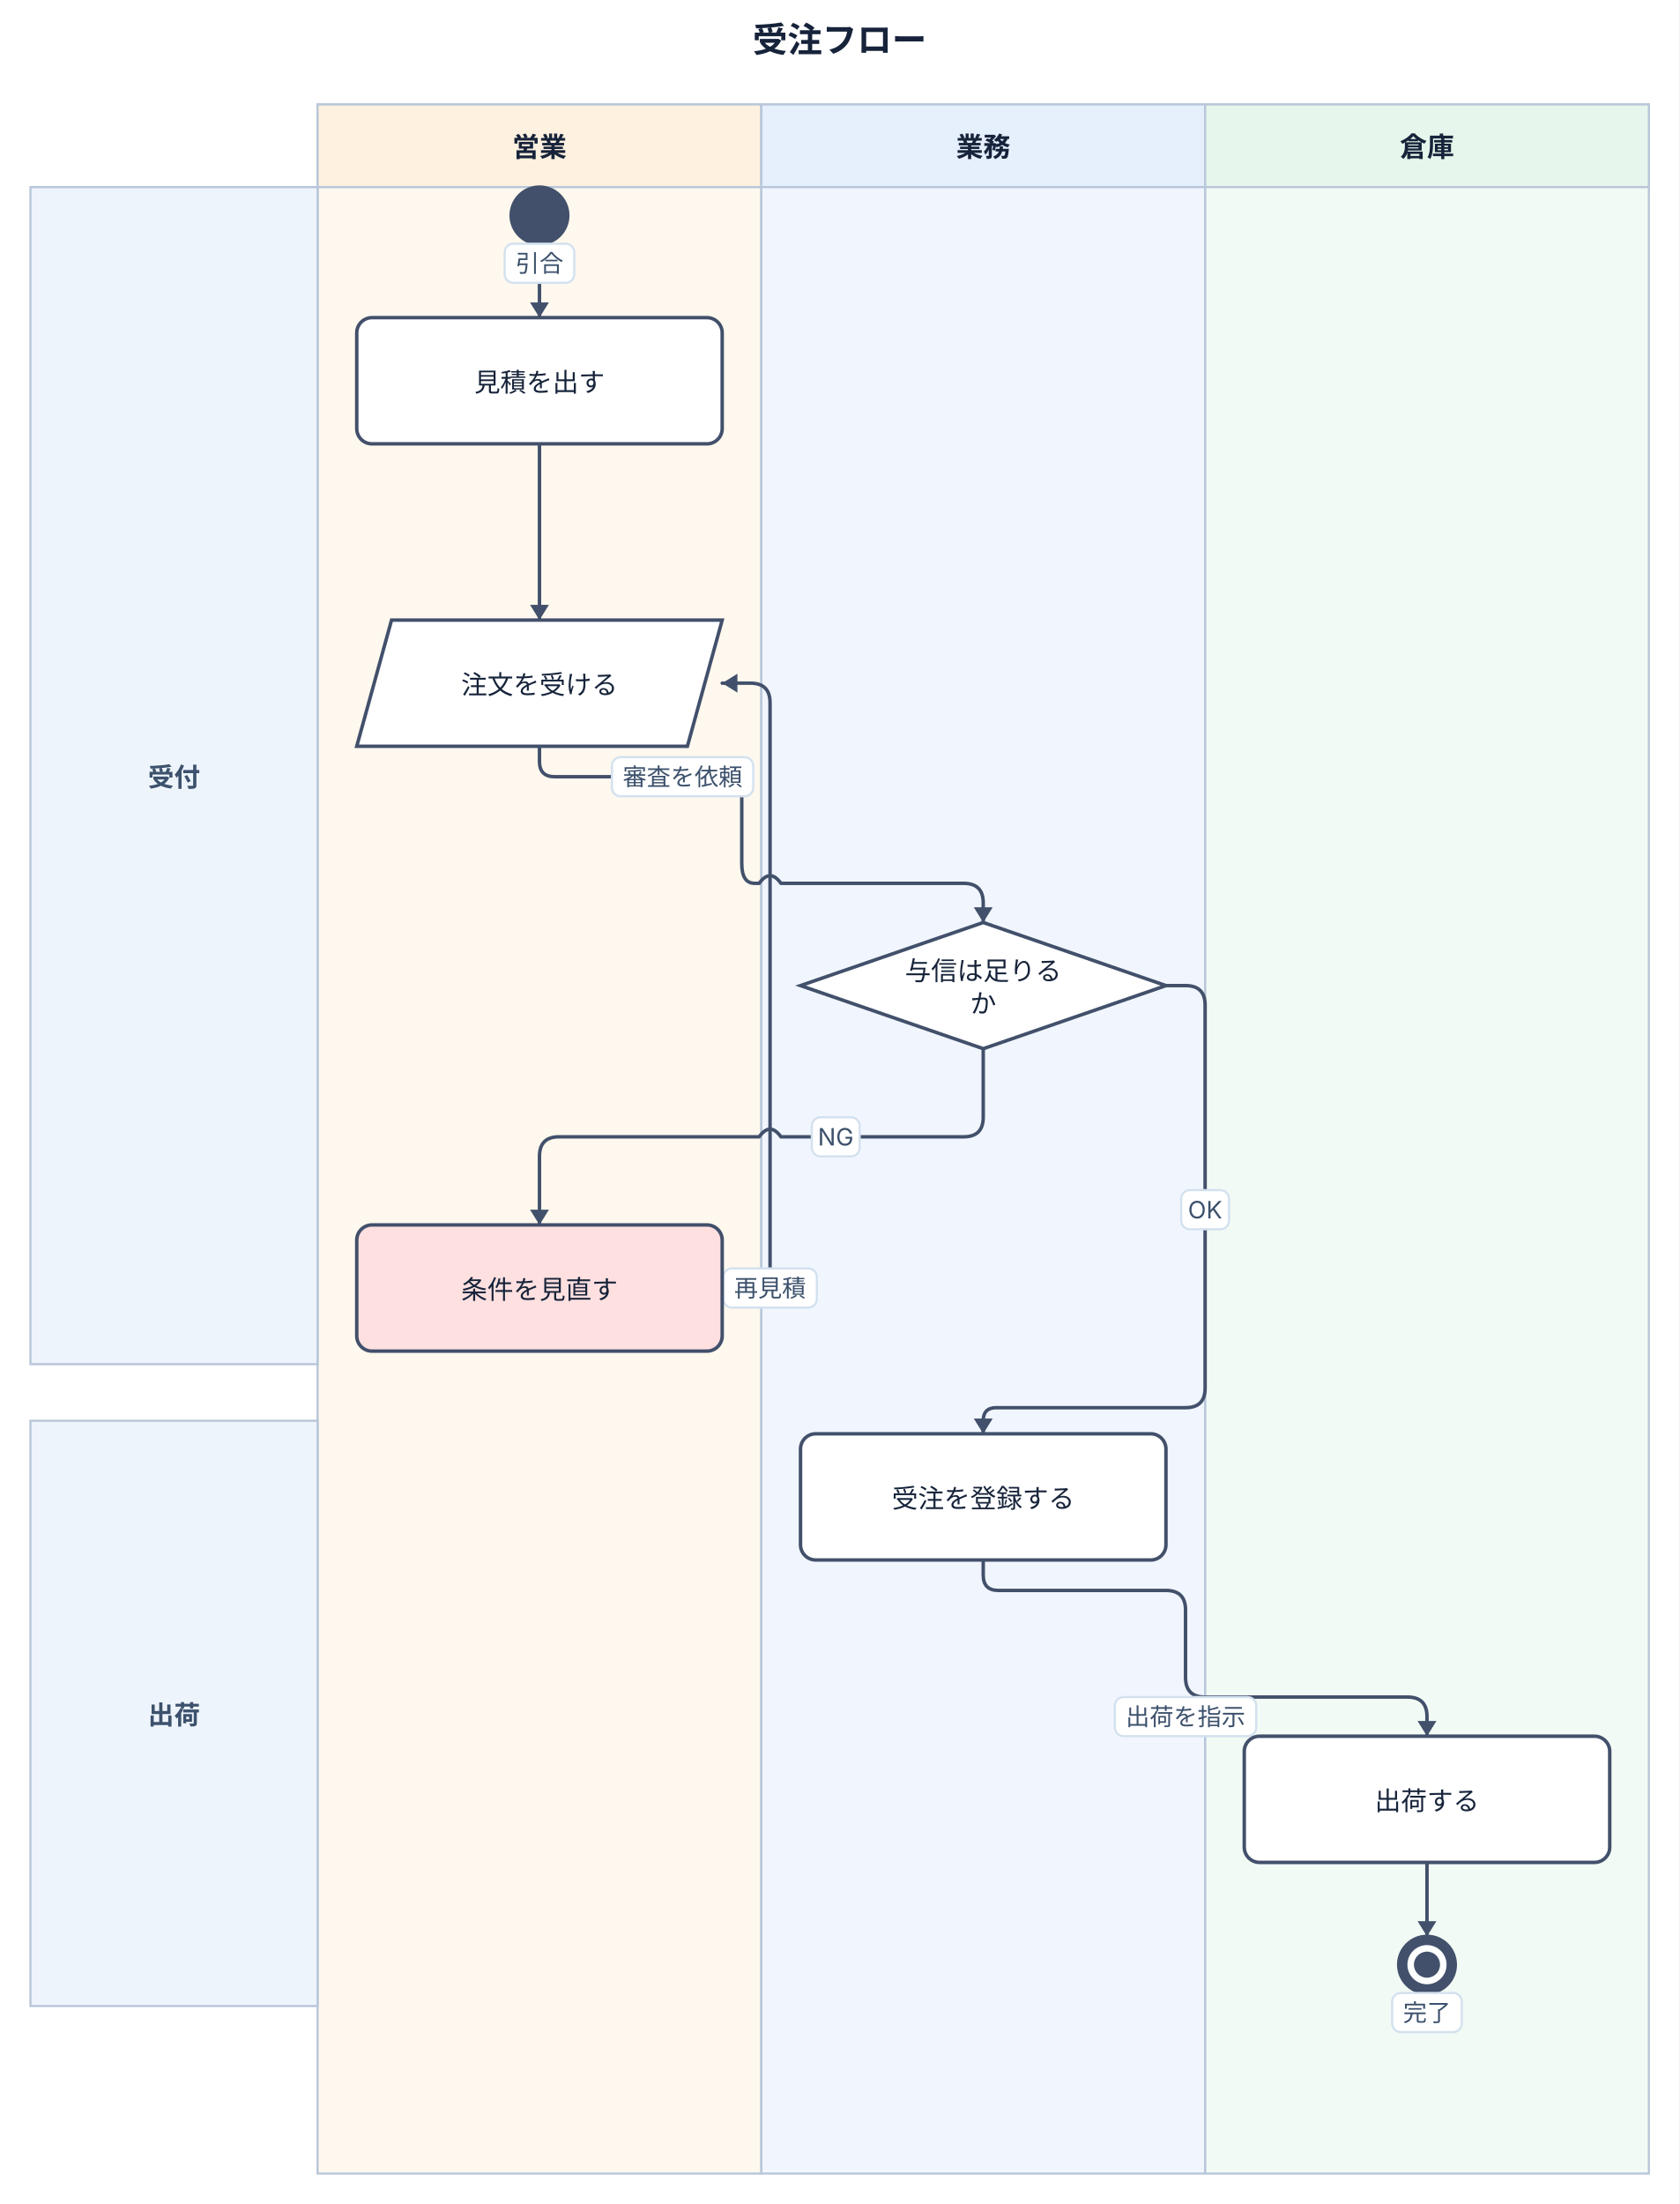
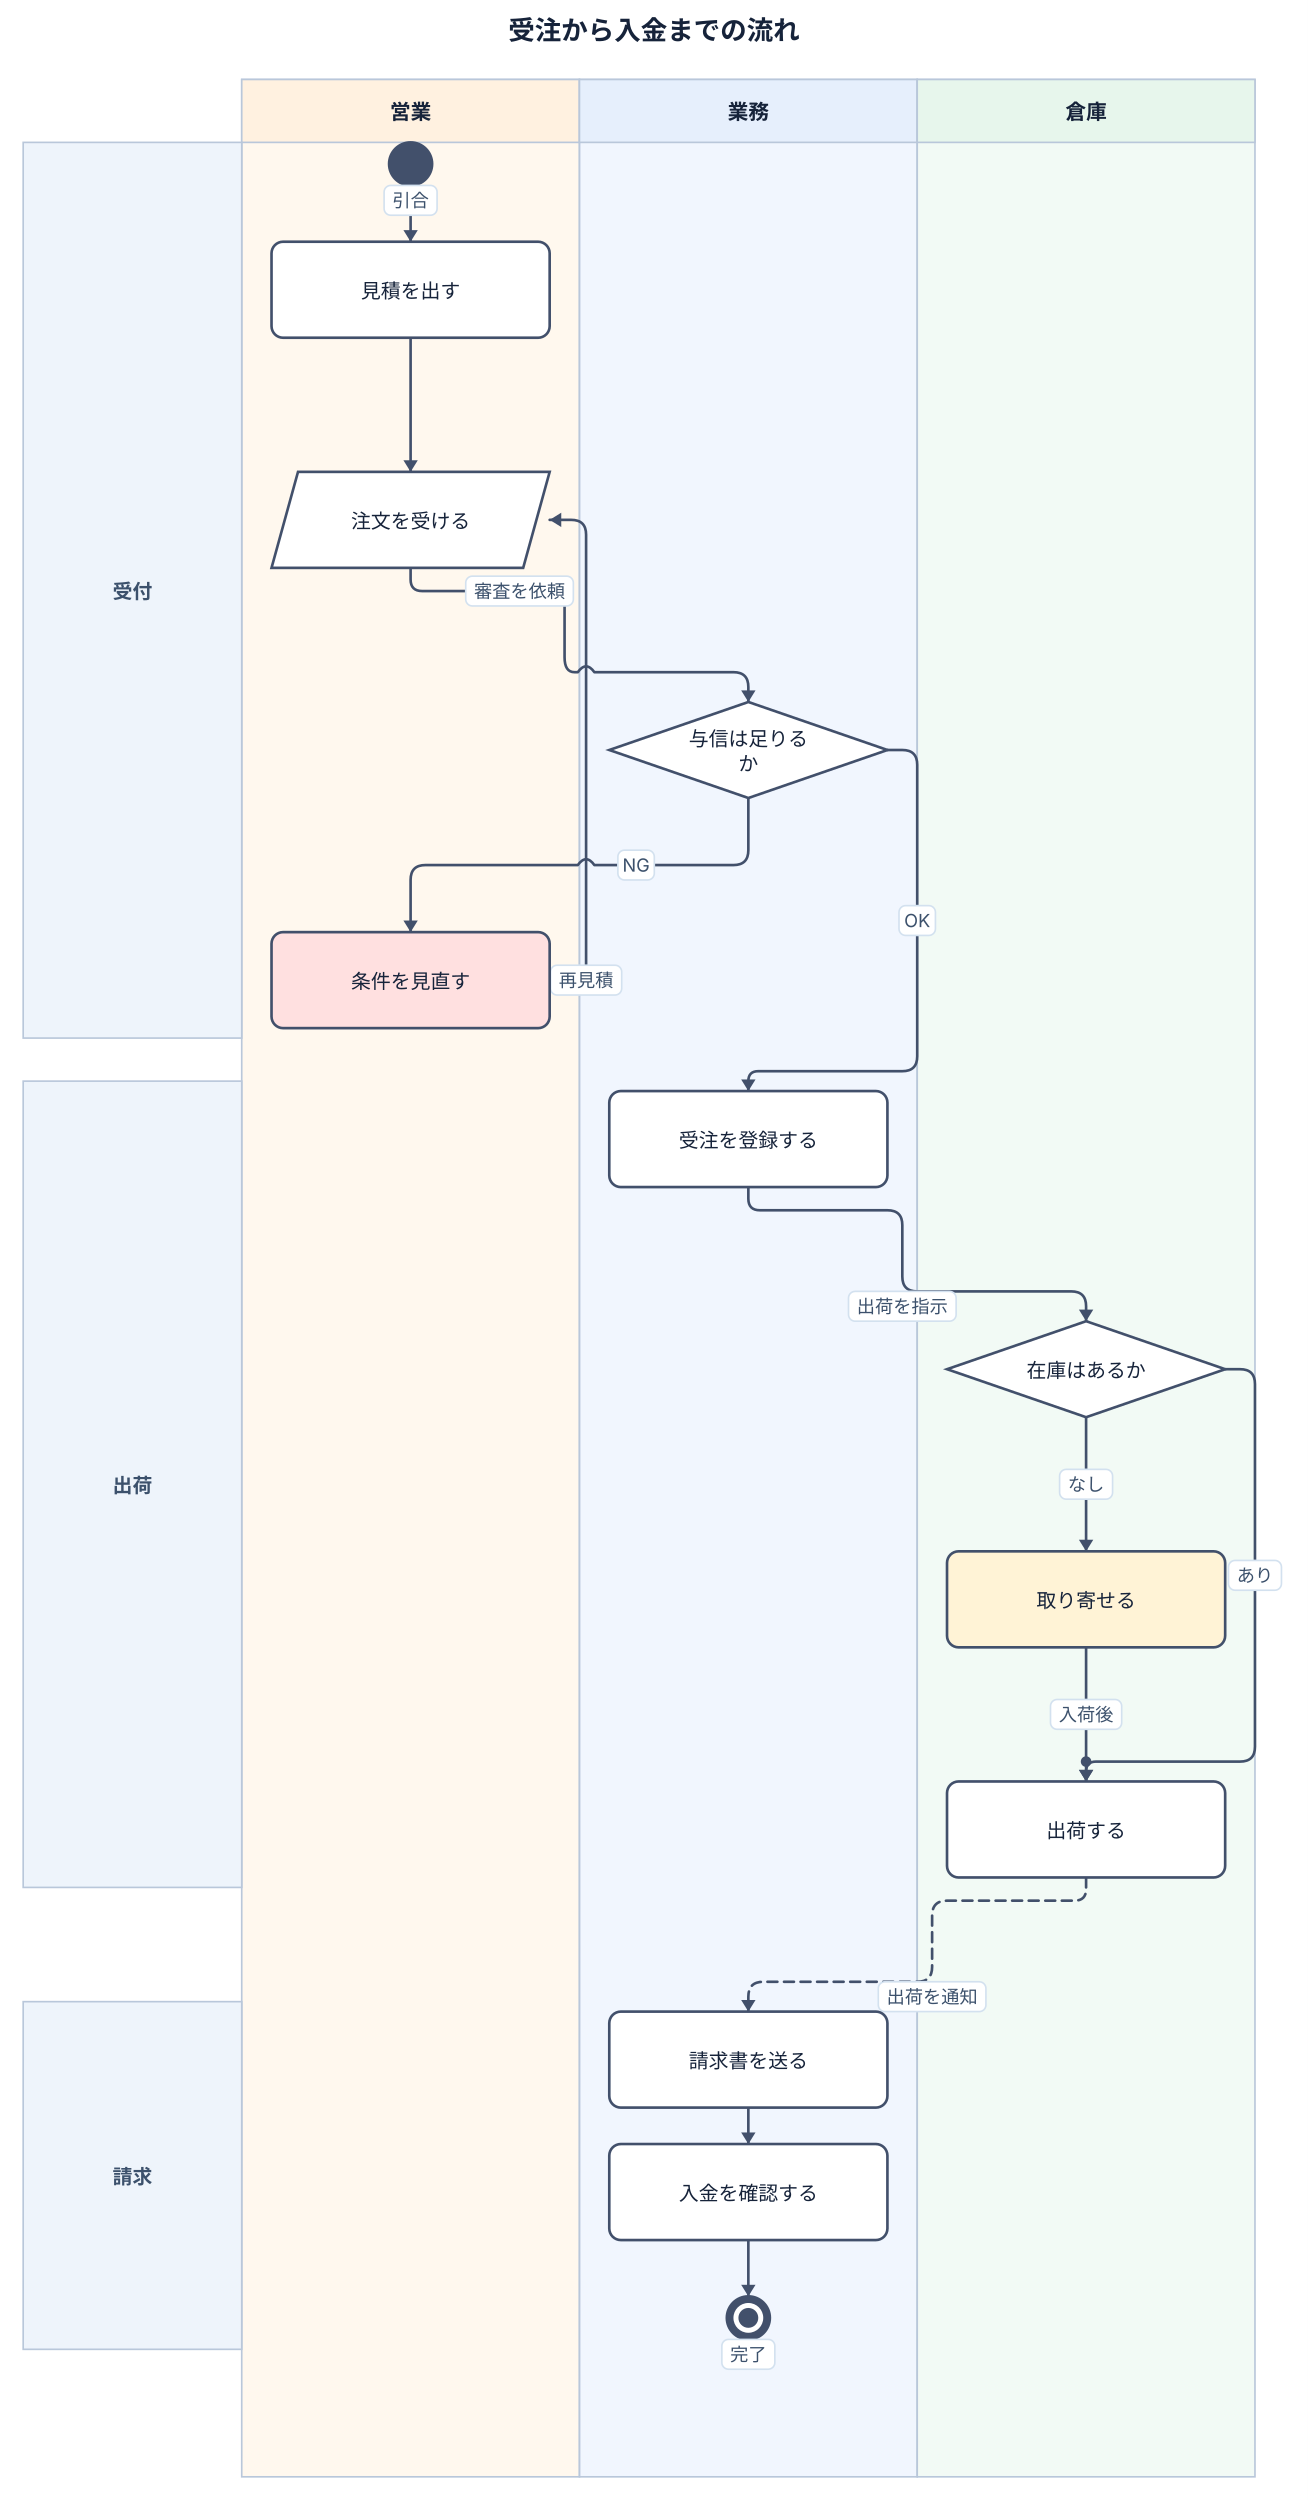
- <svg xmlns="http://www.w3.org/2000/svg" width="772" height="1013" viewBox="0 0 772 1013" font-family="Inter, 'Yu Gothic UI', 'Meiryo UI', sans-serif">
-   <rect x="0" y="0" width="772" height="1013" fill="#FFFFFF" />
-   <text x="386" y="24" text-anchor="middle" font-size="16" font-weight="700" fill="#16233A">受注フロー</text>
+ <svg xmlns="http://www.w3.org/2000/svg" width="790" height="1510" viewBox="0 0 790 1510" font-family="Inter, 'Yu Gothic UI', 'Meiryo UI', sans-serif">
+   <rect x="0" y="0" width="790" height="1510" fill="#FFFFFF" />
+   <text x="395" y="24" text-anchor="middle" font-size="16" font-weight="700" fill="#16233A">受注から入金までの流れ</text>
  <g transform="translate(14, 48)">
    <g data-pick="lane" data-idx="0">
-       <rect class="sl-shape" x="132" y="0" width="204" height="951" fill="#FFF1E0" fill-opacity="0.55" stroke="#B9C7DA" />
+       <rect class="sl-shape" x="132" y="0" width="204" height="1448" fill="#FFF1E0" fill-opacity="0.55" stroke="#B9C7DA" />
      <rect x="132" y="0" width="204" height="38" fill="#FFF1E0" stroke="#B9C7DA" />
      <text x="234" y="24" text-anchor="middle" font-size="12.5" font-weight="700" fill="#16233A">営業</text>
    </g>
    <g data-pick="lane" data-idx="1">
-       <rect class="sl-shape" x="336" y="0" width="204" height="951" fill="#E6EFFC" fill-opacity="0.55" stroke="#B9C7DA" />
+       <rect class="sl-shape" x="336" y="0" width="204" height="1448" fill="#E6EFFC" fill-opacity="0.55" stroke="#B9C7DA" />
      <rect x="336" y="0" width="204" height="38" fill="#E6EFFC" stroke="#B9C7DA" />
      <text x="438" y="24" text-anchor="middle" font-size="12.5" font-weight="700" fill="#16233A">業務</text>
    </g>
    <g data-pick="lane" data-idx="2">
-       <rect class="sl-shape" x="540" y="0" width="204" height="951" fill="#E7F6EC" fill-opacity="0.55" stroke="#B9C7DA" />
+       <rect class="sl-shape" x="540" y="0" width="204" height="1448" fill="#E7F6EC" fill-opacity="0.55" stroke="#B9C7DA" />
      <rect x="540" y="0" width="204" height="38" fill="#E7F6EC" stroke="#B9C7DA" />
      <text x="642" y="24" text-anchor="middle" font-size="12.5" font-weight="700" fill="#16233A">倉庫</text>
    </g>
    <g data-pick="phase" data-idx="0">
      <rect class="sl-shape" x="0" y="38" width="132" height="541" fill="#EEF4FB" stroke="#B9C7DA" />
      <text x="66" y="313.5" text-anchor="middle" font-size="12" font-weight="700" fill="#3C516C">受付</text>
    </g>
    <g data-pick="phase" data-idx="1">
-       <rect class="sl-shape" x="0" y="605" width="132" height="269" fill="#EEF4FB" stroke="#B9C7DA" />
-       <text x="66" y="744.5" text-anchor="middle" font-size="12" font-weight="700" fill="#3C516C">出荷</text>
+       <rect class="sl-shape" x="0" y="605" width="132" height="487" fill="#EEF4FB" stroke="#B9C7DA" />
+       <text x="66" y="853.5" text-anchor="middle" font-size="12" font-weight="700" fill="#3C516C">出荷</text>
+     </g>
+     <g data-pick="phase" data-idx="2">
+       <rect class="sl-shape" x="0" y="1161" width="132" height="210" fill="#EEF4FB" stroke="#B9C7DA" />
+       <text x="66" y="1271" text-anchor="middle" font-size="12" font-weight="700" fill="#3C516C">請求</text>
    </g>
    <g>
      <path class="sl-hit" d="M 234 64 V 81 H 234 V 98" fill="none" stroke="transparent" stroke-width="14" data-pick="link" data-idx="0" />
      <path d="M 234 64 L 234 81 Q 234 81 234 81 L 234 81 Q 234 81 234 81 L 234 98" fill="none" stroke="#42506B" stroke-width="1.6" stroke-linecap="round" stroke-linejoin="round" data-pick="link" data-idx="0" />
      <polygon class="sl-arrow" points="234,98 229.66,91 238.34,91" fill="#42506B" />
    </g>
    <g>
      <path class="sl-hit" d="M 234 156 V 196.5 H 234 V 237" fill="none" stroke="transparent" stroke-width="14" data-pick="link" data-idx="1" />
      <path d="M 234 156 L 234 196.5 Q 234 196.5 234 196.5 L 234 196.5 Q 234 196.5 234 196.5 L 234 237" fill="none" stroke="#42506B" stroke-width="1.6" stroke-linecap="round" stroke-linejoin="round" data-pick="link" data-idx="1" />
      <polygon class="sl-arrow" points="234,237 229.66,230 238.34,230" fill="#42506B" />
    </g>
    <g>
      <path class="sl-hit" d="M 234 295 V 309 H 327 V 358 H 438 V 376" fill="none" stroke="transparent" stroke-width="14" data-pick="link" data-idx="2" />
      <path d="M 234 295 L 234 302 Q 234 309 241 309 L 318 309 Q 327 309 327 318 L 327 349 Q 327 358 333 358 L 335 358 Q 340 351 345 358 L 429 358 Q 438 358 438 367 L 438 376" fill="none" stroke="#42506B" stroke-width="1.6" stroke-linecap="round" stroke-linejoin="round" data-pick="link" data-idx="2" />
      <polygon class="sl-arrow" points="438,376 433.66,369 442.34,369" fill="#42506B" />
      <rect x="267.3" y="300" width="65" height="18" rx="4" fill="#FFFFFF" stroke="#D3E1EF" data-pick="link" data-idx="2" />
      <text x="299.8" y="313" text-anchor="middle" font-size="11" fill="#3C516C" data-pick="link" data-idx="2">審査を依頼</text>
    </g>
    <g>
      <path class="sl-hit" d="M 522 405 H 540 V 599 H 438 V 611" fill="none" stroke="transparent" stroke-width="14" data-pick="link" data-idx="3" />
      <path d="M 522 405 L 531 405 Q 540 405 540 414 L 540 590 Q 540 599 531 599 L 444 599 Q 438 599 438 605 L 438 611" fill="none" stroke="#42506B" stroke-width="1.6" stroke-linecap="round" stroke-linejoin="round" data-pick="link" data-idx="3" />
      <polygon class="sl-arrow" points="438,611 433.66,604 442.34,604" fill="#42506B" />
      <rect x="529" y="499" width="22" height="18" rx="4" fill="#FFFFFF" stroke="#D3E1EF" data-pick="link" data-idx="3" />
      <text x="540" y="512" text-anchor="middle" font-size="11" fill="#3C516C" data-pick="link" data-idx="3">OK</text>
    </g>
    <g>
      <path class="sl-hit" d="M 438 434 V 474.5 H 234 V 515" fill="none" stroke="transparent" stroke-width="14" data-pick="link" data-idx="4" />
      <path d="M 438 434 L 438 465.5 Q 438 474.5 429 474.5 L 345 474.5 Q 340 467.5 335 474.5 L 243 474.5 Q 234 474.5 234 483.5 L 234 515" fill="none" stroke="#42506B" stroke-width="1.6" stroke-linecap="round" stroke-linejoin="round" data-pick="link" data-idx="4" />
      <polygon class="sl-arrow" points="234,515 229.66,508 238.34,508" fill="#42506B" />
      <rect x="359.2" y="465.5" width="22" height="18" rx="4" fill="#FFFFFF" stroke="#D3E1EF" data-pick="link" data-idx="4" />
      <text x="370.2" y="478.5" text-anchor="middle" font-size="11" fill="#3C516C" data-pick="link" data-idx="4">NG</text>
    </g>
    <g>
      <path class="sl-hit" d="M 318 544 H 340 V 266 H 318" fill="none" stroke="transparent" stroke-width="14" data-pick="link" data-idx="5" />
      <path d="M 318 544 L 331 544 Q 340 544 340 535 L 340 275 Q 340 266 331 266 L 318 266" fill="none" stroke="#42506B" stroke-width="1.6" stroke-linecap="round" stroke-linejoin="round" data-pick="link" data-idx="5" />
      <polygon class="sl-arrow" points="318,266 325,261.66 325,270.34" fill="#42506B" />
      <rect x="318.5" y="535" width="43" height="18" rx="4" fill="#FFFFFF" stroke="#D3E1EF" data-pick="link" data-idx="5" />
      <text x="340" y="548" text-anchor="middle" font-size="11" fill="#3C516C" data-pick="link" data-idx="5">再見積</text>
    </g>
    <g>
      <path class="sl-hit" d="M 438 669 V 683 H 531 V 732 H 642 V 750" fill="none" stroke="transparent" stroke-width="14" data-pick="link" data-idx="6" />
      <path d="M 438 669 L 438 676 Q 438 683 445 683 L 522 683 Q 531 683 531 692 L 531 723 Q 531 732 540 732 L 633 732 Q 642 732 642 741 L 642 750" fill="none" stroke="#42506B" stroke-width="1.6" stroke-linecap="round" stroke-linejoin="round" data-pick="link" data-idx="6" />
      <polygon class="sl-arrow" points="642,750 637.66,743 646.34,743" fill="#42506B" />
      <rect x="498.5" y="732" width="65" height="18" rx="4" fill="#FFFFFF" stroke="#D3E1EF" data-pick="link" data-idx="6" />
      <text x="531" y="745" text-anchor="middle" font-size="11" fill="#3C516C" data-pick="link" data-idx="6">出荷を指示</text>
    </g>
    <g>
-       <path class="sl-hit" d="M 642 808 V 825 H 642 V 842" fill="none" stroke="transparent" stroke-width="14" data-pick="link" data-idx="7" />
-       <path d="M 642 808 L 642 825 Q 642 825 642 825 L 642 825 Q 642 825 642 825 L 642 842" fill="none" stroke="#42506B" stroke-width="1.6" stroke-linecap="round" stroke-linejoin="round" data-pick="link" data-idx="7" />
-       <polygon class="sl-arrow" points="642,842 637.66,835 646.34,835" fill="#42506B" />
+       <path class="sl-hit" d="M 726 779 H 744 V 1016 H 642 V 1028" fill="none" stroke="transparent" stroke-width="14" data-pick="link" data-idx="7" />
+       <path d="M 726 779 L 735 779 Q 744 779 744 788 L 744 1007 Q 744 1016 735 1016 L 648 1016 Q 642 1016 642 1022 L 642 1028" fill="none" stroke="#42506B" stroke-width="1.6" stroke-linecap="round" stroke-linejoin="round" data-pick="link" data-idx="7" />
+       <polygon class="sl-arrow" points="642,1028 637.66,1021 646.34,1021" fill="#42506B" />
+       <rect x="728" y="894.5" width="32" height="18" rx="4" fill="#FFFFFF" stroke="#D3E1EF" data-pick="link" data-idx="7" />
+       <text x="744" y="907.5" text-anchor="middle" font-size="11" fill="#3C516C" data-pick="link" data-idx="7">あり</text>
    </g>
+     <g>
+       <path class="sl-hit" d="M 642 808 V 848.5 H 642 V 889" fill="none" stroke="transparent" stroke-width="14" data-pick="link" data-idx="8" />
+       <path d="M 642 808 L 642 848.5 Q 642 848.5 642 848.5 L 642 848.5 Q 642 848.5 642 848.5 L 642 889" fill="none" stroke="#42506B" stroke-width="1.6" stroke-linecap="round" stroke-linejoin="round" data-pick="link" data-idx="8" />
+       <polygon class="sl-arrow" points="642,889 637.66,882 646.34,882" fill="#42506B" />
+       <rect x="626" y="839.5" width="32" height="18" rx="4" fill="#FFFFFF" stroke="#D3E1EF" data-pick="link" data-idx="8" />
+       <text x="642" y="852.5" text-anchor="middle" font-size="11" fill="#3C516C" data-pick="link" data-idx="8">なし</text>
+     </g>
+     <g>
+       <path class="sl-hit" d="M 642 947 V 987.5 H 642 V 1028" fill="none" stroke="transparent" stroke-width="14" data-pick="link" data-idx="9" />
+       <path d="M 642 947 L 642 987.5 Q 642 987.5 642 987.5 L 642 987.5 Q 642 987.5 642 987.5 L 642 1028" fill="none" stroke="#42506B" stroke-width="1.6" stroke-linecap="round" stroke-linejoin="round" data-pick="link" data-idx="9" />
+       <polygon class="sl-arrow" points="642,1028 637.66,1021 646.34,1021" fill="#42506B" />
+       <rect x="620.5" y="978.5" width="43" height="18" rx="4" fill="#FFFFFF" stroke="#D3E1EF" data-pick="link" data-idx="9" />
+       <text x="642" y="991.5" text-anchor="middle" font-size="11" fill="#3C516C" data-pick="link" data-idx="9">入荷後</text>
+     </g>
+     <g>
+       <path class="sl-hit" d="M 642 1086 V 1100 H 549 V 1149 H 438 V 1167" fill="none" stroke="transparent" stroke-width="14" data-pick="link" data-idx="10" />
+       <path d="M 642 1086 L 642 1093 Q 642 1100 635 1100 L 558 1100 Q 549 1100 549 1109 L 549 1140 Q 549 1149 540 1149 L 447 1149 Q 438 1149 438 1158 L 438 1167" fill="none" stroke="#42506B" stroke-width="1.6" stroke-dasharray="6 4" stroke-linecap="round" stroke-linejoin="round" data-pick="link" data-idx="10" />
+       <polygon class="sl-arrow" points="438,1167 433.66,1160 442.34,1160" fill="#42506B" />
+       <rect x="516.5" y="1149" width="65" height="18" rx="4" fill="#FFFFFF" stroke="#D3E1EF" data-pick="link" data-idx="10" />
+       <text x="549" y="1162" text-anchor="middle" font-size="11" fill="#3C516C" data-pick="link" data-idx="10">出荷を通知</text>
+     </g>
+     <g>
+       <path class="sl-hit" d="M 438 1225 V 1236 H 438 V 1247" fill="none" stroke="transparent" stroke-width="14" data-pick="link" data-idx="11" />
+       <path d="M 438 1225 L 438 1236 Q 438 1236 438 1236 L 438 1236 Q 438 1236 438 1236 L 438 1247" fill="none" stroke="#42506B" stroke-width="1.6" stroke-linecap="round" stroke-linejoin="round" data-pick="link" data-idx="11" />
+       <polygon class="sl-arrow" points="438,1247 433.66,1240 442.34,1240" fill="#42506B" />
+     </g>
+     <g>
+       <path class="sl-hit" d="M 438 1305 V 1322 H 438 V 1339" fill="none" stroke="transparent" stroke-width="14" data-pick="link" data-idx="12" />
+       <path d="M 438 1305 L 438 1322 Q 438 1322 438 1322 L 438 1322 Q 438 1322 438 1322 L 438 1339" fill="none" stroke="#42506B" stroke-width="1.6" stroke-linecap="round" stroke-linejoin="round" data-pick="link" data-idx="12" />
+       <polygon class="sl-arrow" points="438,1339 433.66,1332 442.34,1332" fill="#42506B" />
+     </g>
+     <circle cx="642" cy="1016" r="3.2" fill="#42506B" />
    <g data-pick="node" data-idx="1">
      <rect class="sl-shape" x="150" y="98" width="168" height="58" rx="7" ry="7" fill="#FFFFFF" stroke="#42506B" stroke-width="1.6" />
      <text x="234" y="132" text-anchor="middle" font-size="12" fill="#16233A">見積を出す</text>
    </g>
    <g data-pick="node" data-idx="2">
      <polygon class="sl-shape" points="166,237 318,237 302,295 150,295" fill="#FFFFFF" stroke="#42506B" stroke-width="1.6" />
      <text x="234" y="271" text-anchor="middle" font-size="12" fill="#16233A">注文を受ける</text>
    </g>
    <g data-pick="node" data-idx="4">
      <rect class="sl-shape" x="150" y="515" width="168" height="58" rx="7" ry="7" fill="#FFE0E0" stroke="#42506B" stroke-width="1.6" />
      <text x="234" y="549" text-anchor="middle" font-size="12" fill="#16233A">条件を見直す</text>
    </g>
    <g data-pick="node" data-idx="3">
      <polygon class="sl-shape" points="438,376 522,405 438,434 354,405" fill="#FFFFFF" stroke="#42506B" stroke-width="1.6" />
      <text x="438" y="402.5" text-anchor="middle" font-size="12" fill="#16233A">与信は足りる</text>
      <text x="438" y="417.5" text-anchor="middle" font-size="12" fill="#16233A">か</text>
    </g>
    <g data-pick="node" data-idx="5">
      <rect class="sl-shape" x="354" y="611" width="168" height="58" rx="7" ry="7" fill="#FFFFFF" stroke="#42506B" stroke-width="1.6" />
      <text x="438" y="645" text-anchor="middle" font-size="12" fill="#16233A">受注を登録する</text>
    </g>
+     <g data-pick="node" data-idx="9">
+       <rect class="sl-shape" x="354" y="1167" width="168" height="58" rx="7" ry="7" fill="#FFFFFF" stroke="#42506B" stroke-width="1.6" />
+       <text x="438" y="1201" text-anchor="middle" font-size="12" fill="#16233A">請求書を送る</text>
+     </g>
+     <g data-pick="node" data-idx="10">
+       <rect class="sl-shape" x="354" y="1247" width="168" height="58" rx="7" ry="7" fill="#FFFFFF" stroke="#42506B" stroke-width="1.6" />
+       <text x="438" y="1281" text-anchor="middle" font-size="12" fill="#16233A">入金を確認する</text>
+     </g>
    <g data-pick="node" data-idx="6">
-       <rect class="sl-shape" x="558" y="750" width="168" height="58" rx="7" ry="7" fill="#FFFFFF" stroke="#42506B" stroke-width="1.6" />
-       <text x="642" y="784" text-anchor="middle" font-size="12" fill="#16233A">出荷する</text>
+       <polygon class="sl-shape" points="642,750 726,779 642,808 558,779" fill="#FFFFFF" stroke="#42506B" stroke-width="1.6" />
+       <text x="642" y="784" text-anchor="middle" font-size="12" fill="#16233A">在庫はあるか</text>
+     </g>
+     <g data-pick="node" data-idx="7">
+       <rect class="sl-shape" x="558" y="889" width="168" height="58" rx="7" ry="7" fill="#FFF3D6" stroke="#42506B" stroke-width="1.6" />
+       <text x="642" y="923" text-anchor="middle" font-size="12" fill="#16233A">取り寄せる</text>
+     </g>
+     <g data-pick="node" data-idx="8">
+       <rect class="sl-shape" x="558" y="1028" width="168" height="58" rx="7" ry="7" fill="#FFFFFF" stroke="#42506B" stroke-width="1.6" />
+       <text x="642" y="1062" text-anchor="middle" font-size="12" fill="#16233A">出荷する</text>
    </g>
    <g data-pick="node" data-idx="0">
      <circle class="sl-shape" cx="234" cy="51" r="13" fill="#42506B" stroke="#42506B" stroke-width="1.6" />
      <rect x="218" y="64" width="32" height="18" rx="4" fill="#FFFFFF" stroke="#D3E1EF" />
      <text x="234" y="77" text-anchor="middle" font-size="11" fill="#3C516C">引合</text>
    </g>
-     <g data-pick="node" data-idx="7">
-       <circle class="sl-shape" cx="642" cy="855" r="13" fill="#42506B" stroke="#42506B" stroke-width="1.6" />
-       <circle cx="642" cy="855" r="9" fill="#FFFFFF" />
-       <circle cx="642" cy="855" r="6" fill="#42506B" />
-       <rect x="626" y="868" width="32" height="18" rx="4" fill="#FFFFFF" stroke="#D3E1EF" />
-       <text x="642" y="881" text-anchor="middle" font-size="11" fill="#3C516C">完了</text>
+     <g data-pick="node" data-idx="11">
+       <circle class="sl-shape" cx="438" cy="1352" r="13" fill="#42506B" stroke="#42506B" stroke-width="1.6" />
+       <circle cx="438" cy="1352" r="9" fill="#FFFFFF" />
+       <circle cx="438" cy="1352" r="6" fill="#42506B" />
+       <rect x="422" y="1365" width="32" height="18" rx="4" fill="#FFFFFF" stroke="#D3E1EF" />
+       <text x="438" y="1378" text-anchor="middle" font-size="11" fill="#3C516C">完了</text>
    </g>
  </g>
</svg>
